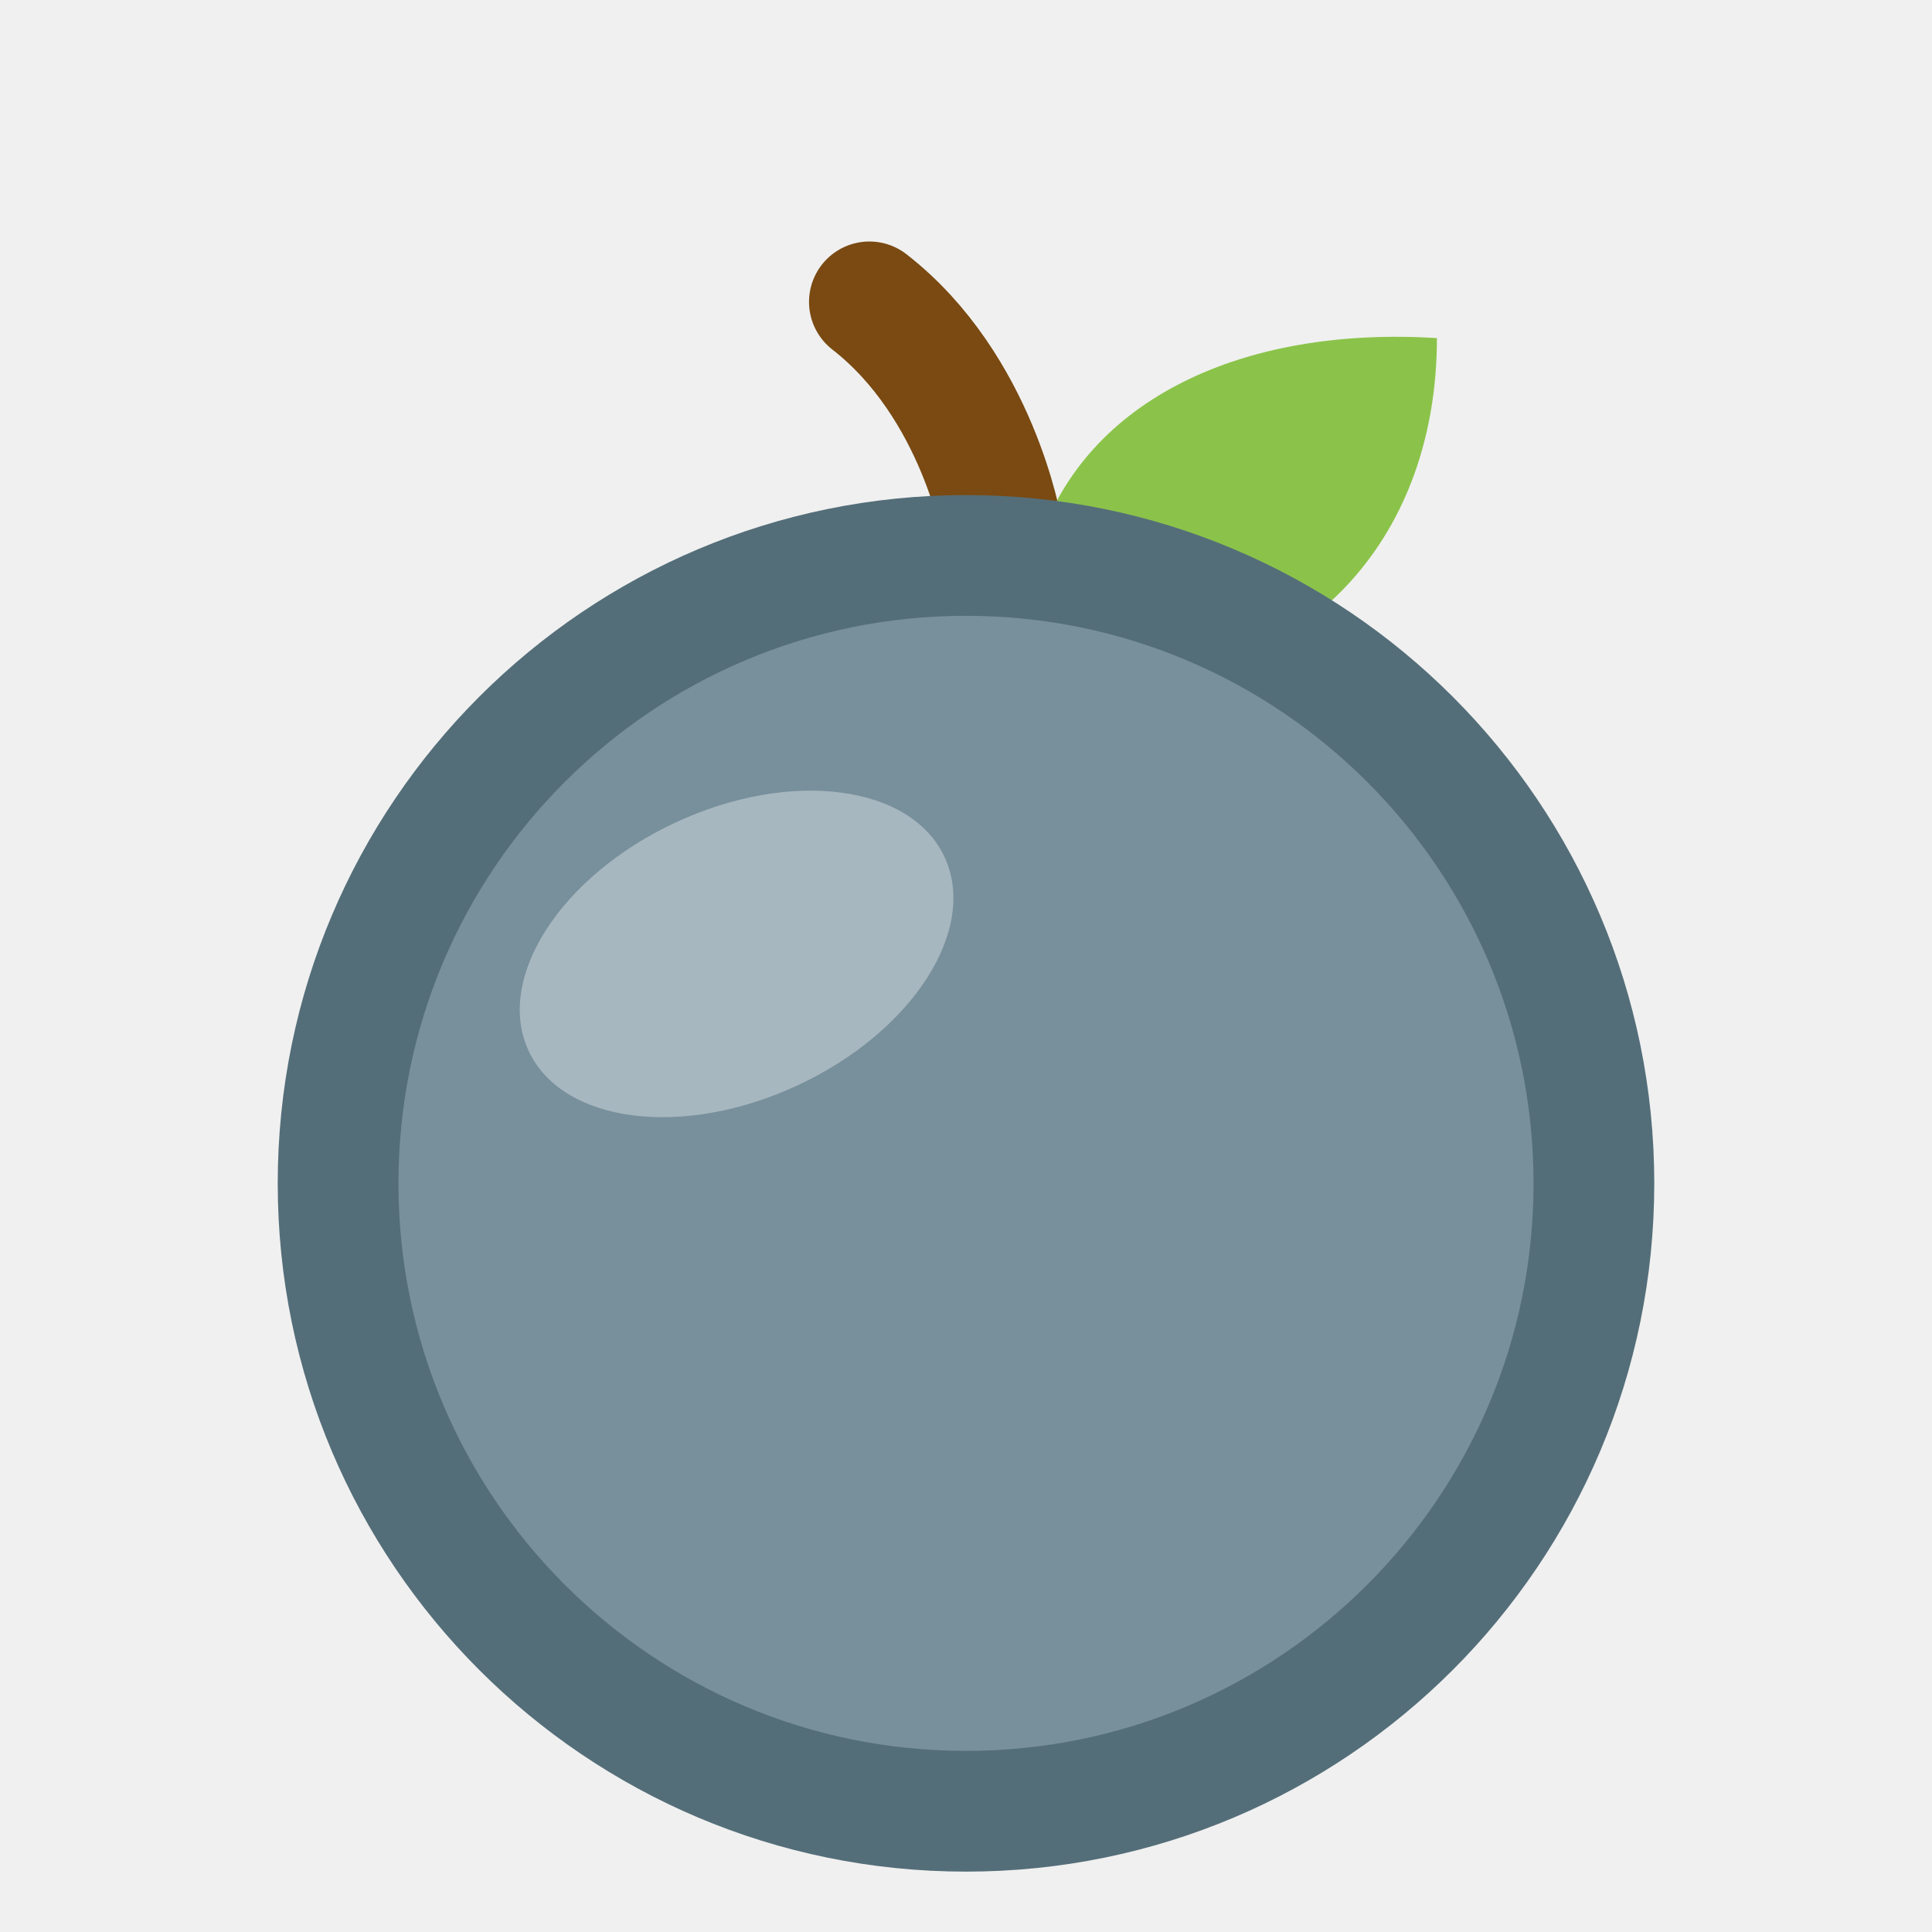
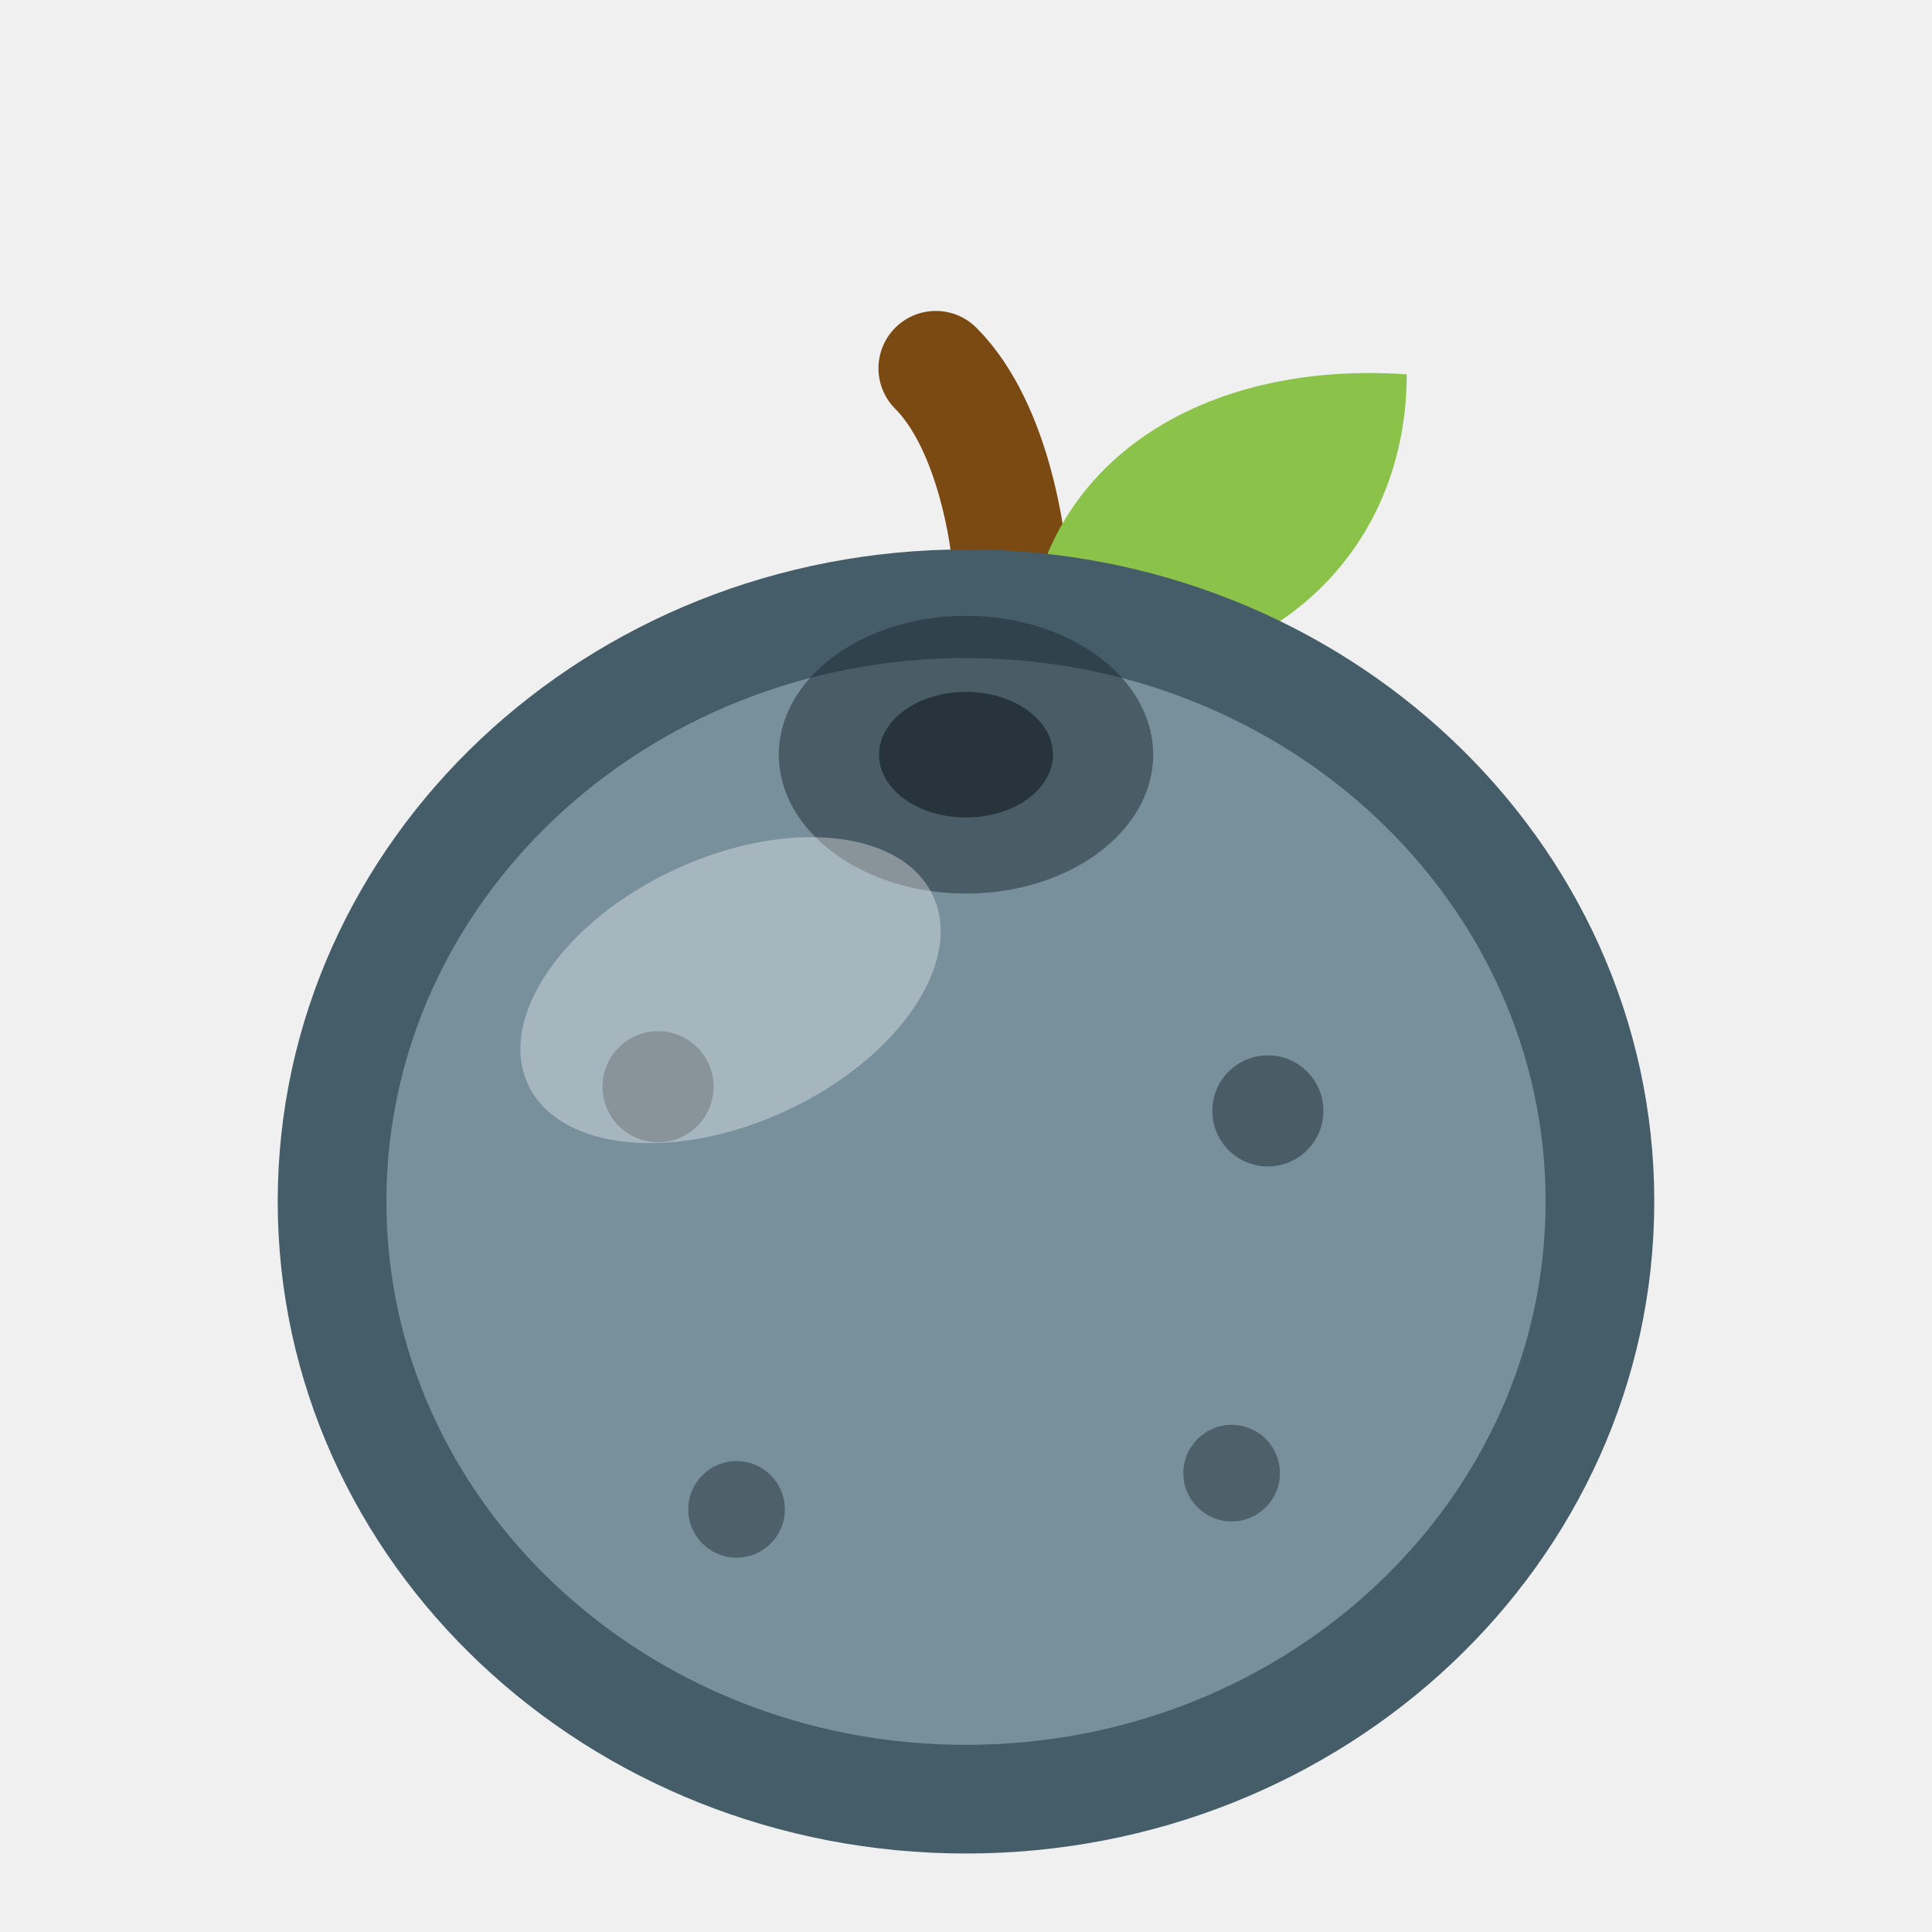
<svg xmlns="http://www.w3.org/2000/svg" width="16" height="16" viewBox="0 0 16 16">
-   <path d="M 8.3 4.4 C 8.3 4.4 8.1 3.2 7.2 2.5" stroke="#7a4a12" stroke-width="1" fill="none" stroke-linecap="round" />
-   <path d="M 8.6 4.5 C 9.0 3.3 10.3 2.7 11.9 2.8 C 11.9 4.4 10.9 5.6 9.2 5.7 C 9.0 5.6 8.8 5.1 8.6 4.5 Z" fill="#8bc34a" />
-   <circle cx="8" cy="9.8" r="5.2" fill="#78909c" stroke="#546e79" stroke-width="1" />
-   <ellipse cx="6.1" cy="7.9" rx="1.9" ry="1.2" fill="#ffffff" opacity="0.35" transform="rotate(-25 6.1 7.9)" />
+   <path d="M 8.35 4.55 C 8.35 4.55 8.25 3.55 7.75 3.05" stroke="#7a4a12" stroke-width="0.95" fill="none" stroke-linecap="round" />
+   <path d="M 8.65 4.65 C 9.05 3.6 10.2 3.0 11.65 3.1 C 11.65 4.45 10.7 5.5 9.2 5.6 C 9.0 5.5 8.85 5.1 8.65 4.65 Z" fill="#8bc34a" />
+   <ellipse cx="8" cy="9.95" rx="5.25" ry="4.95" fill="#78909c" stroke="#455d69" stroke-width="0.9" />
+   <ellipse cx="8" cy="6.25" rx="1.55" ry="1.15" fill="#1b272d" opacity="0.5" />
+   <ellipse cx="8" cy="6.25" rx="0.72" ry="0.52" fill="#1b272d" opacity="0.75" />
+   <circle cx="5.45" cy="9.0" r="0.46" fill="#1b272d" opacity="0.5" />
+   <circle cx="10.5" cy="9.2" r="0.46" fill="#1b272d" opacity="0.5" />
+   <circle cx="6.1" cy="12.5" r="0.4" fill="#1b272d" opacity="0.45" />
+   <circle cx="10.2" cy="12.2" r="0.4" fill="#1b272d" opacity="0.45" />
+   <ellipse cx="6.05" cy="8.2" rx="1.85" ry="1.1" fill="#ffffff" opacity="0.34" transform="rotate(-25 6.05 8.2)" />
</svg>
